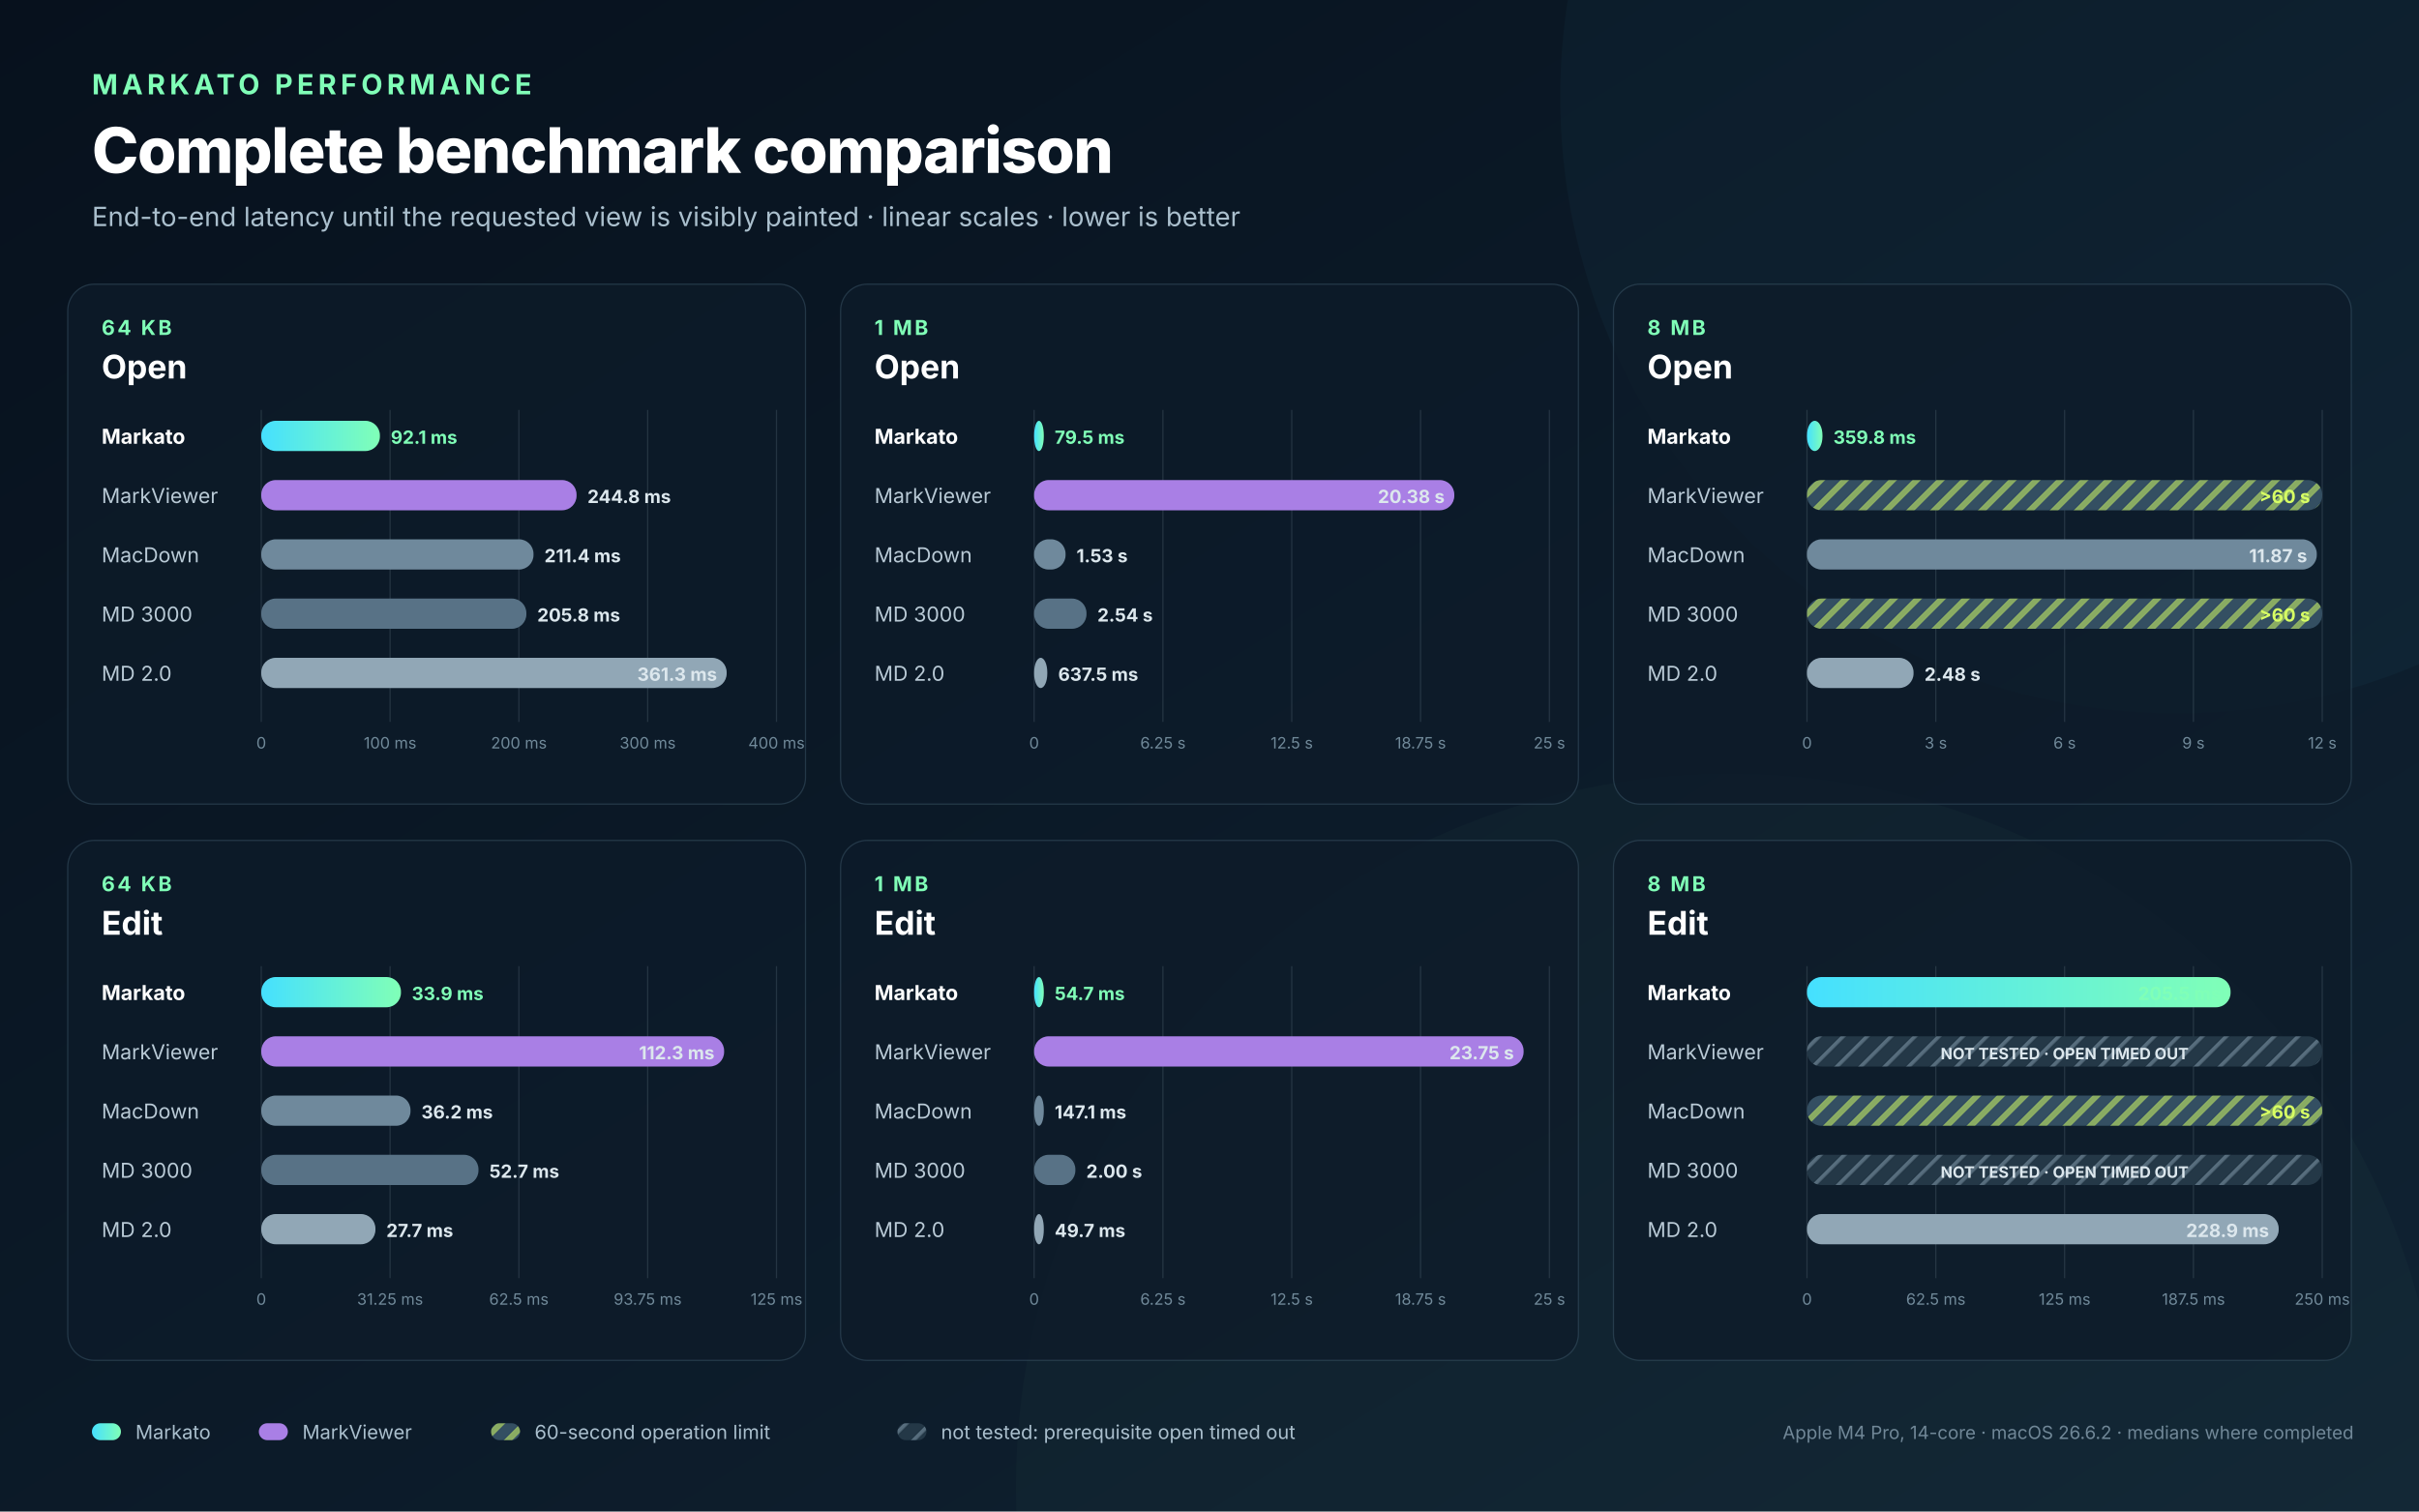
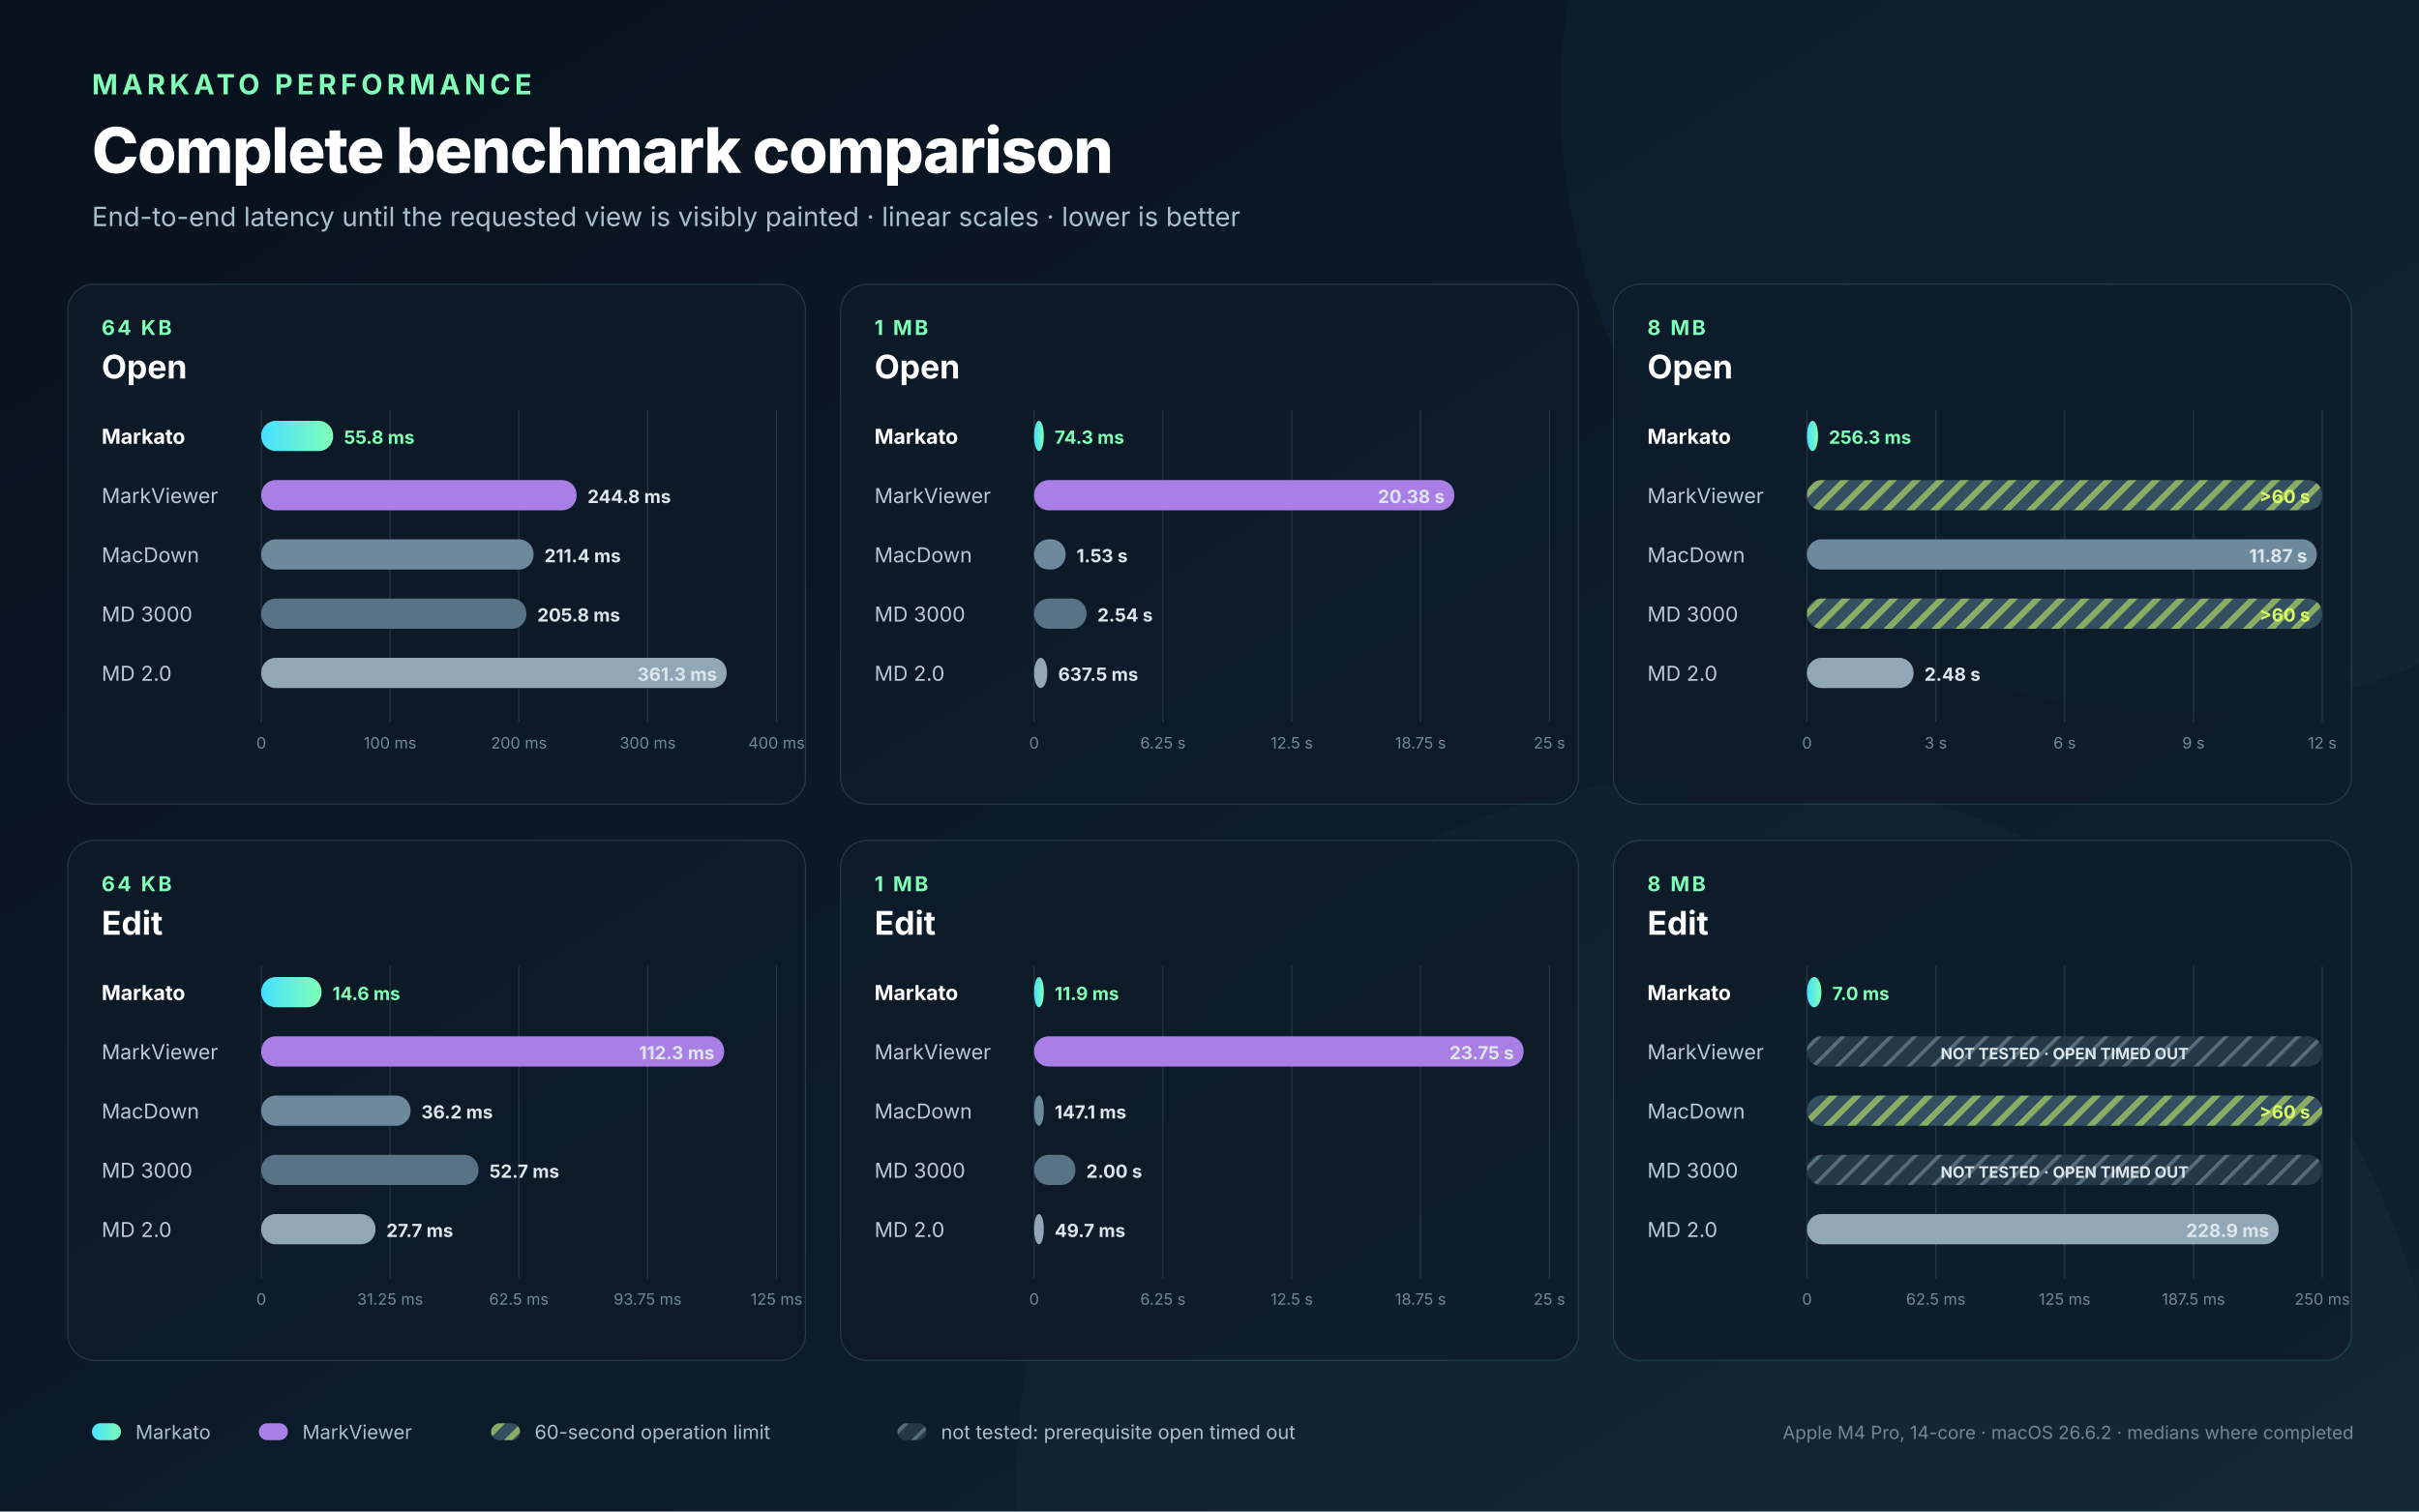
<svg xmlns="http://www.w3.org/2000/svg" width="2000" height="1250" viewBox="0 0 2000 1250" role="img" aria-labelledby="title desc">
  <defs>
    <linearGradient id="bg" x1="0" y1="0" x2="1" y2="1">
      <stop offset="0" stop-color="#07111d" />
      <stop offset="1" stop-color="#102333" />
    </linearGradient>
    <linearGradient id="markato" x1="0" y1="0" x2="1" y2="0">
      <stop offset="0" stop-color="#45e0ff" />
      <stop offset="1" stop-color="#80ffb7" />
    </linearGradient>
    <pattern id="timeout" width="14" height="14" patternUnits="userSpaceOnUse" patternTransform="rotate(45)">
      <rect width="14" height="14" fill="#344f62" />
      <rect width="5" height="14" fill="#d7ff64" fill-opacity=".52" />
    </pattern>
    <pattern id="untested" width="14" height="14" patternUnits="userSpaceOnUse" patternTransform="rotate(45)">
      <rect width="14" height="14" fill="#243847" />
      <rect width="3" height="14" fill="#7890a0" fill-opacity=".6" />
    </pattern>
    <style>
      .panel { fill:#0d1b2a; fill-opacity:.78; stroke:#466276; stroke-opacity:.42 }
      .heading { fill:#fff; font-size:27px; font-weight:730 } .subheading { fill:#80ffb7; font-size:17px; font-weight:700; letter-spacing:2px }
      .app { fill:#b9cad6; font-size:17px } .app-markato { fill:#fff; font-size:17px; font-weight:700 }
      .value { fill:#dce7ed; font-size:15px; font-weight:650 } .value-markato { fill:#80ffb7; font-size:15px; font-weight:740 }
      .value-timeout { fill:#d7ff64; font-size:15px; font-weight:720 } .value-untested { fill:#dce7ed; font-size:13px; font-weight:720 }
      .axis { stroke:#a8bdca; stroke-opacity:.16 } .tick { fill:#708999; font-size:13px }
    </style>
  </defs>
  <rect width="2000" height="1250" fill="url(#bg)" />
  <circle cx="1800" cy="80" r="510" fill="#45e0ff" fill-opacity=".035" />
  <circle cx="1430" cy="1230" r="590" fill="#80ffb7" fill-opacity=".025" />
  <g font-family="-apple-system, BlinkMacSystemFont, 'Segoe UI', sans-serif">
    <text x="76" y="78" fill="#80ffb7" font-size="23" font-weight="700" letter-spacing="3.5">MARKATO PERFORMANCE</text>
    <text x="76" y="143" fill="#fff" font-size="52" font-weight="760" letter-spacing="-1">Complete benchmark comparison</text>
    <text x="76" y="187" fill="#aabfcd" font-size="22">End-to-end latency until the requested view is visibly painted · linear scales · lower is better</text>
    <g transform="translate(56 235)">
      <rect class="panel" width="610" height="430" rx="22" />
      <text class="subheading" x="28" y="42">64 KB</text>
      <text class="heading" x="28" y="78">Open</text>
      <g transform="translate(28 104)">
        <g class="axis">
          <line x1="132.0" y1="0" x2="132.0" y2="258" />
          <line x1="238.5" y1="0" x2="238.5" y2="258" />
          <line x1="345.0" y1="0" x2="345.0" y2="258" />
          <line x1="451.5" y1="0" x2="451.5" y2="258" />
          <line x1="558.0" y1="0" x2="558.0" y2="258" />
        </g>
        <g class="tick" text-anchor="middle">
          <text x="132.0" y="280">0</text>
          <text x="238.5" y="280">100 ms</text>
          <text x="345.0" y="280">200 ms</text>
          <text x="451.5" y="280">300 ms</text>
          <text x="558.0" y="280">400 ms</text>
        </g>
        <text class="app-markato" x="0" y="28">Markato</text>
-         <rect x="132" y="9" width="98.1" height="25" rx="12" fill="url(#markato)" />
-         <text class="value-markato" x="239.1" y="28">92.1 ms</text>
+         <rect x="132" y="9" width="59.4" height="25" rx="12" fill="url(#markato)" />
+         <text class="value-markato" x="200.4" y="28">55.8 ms</text>
        <text class="app" x="0" y="77">MarkViewer</text>
        <rect x="132" y="58" width="260.7" height="25" rx="12" fill="#a97fe5" />
        <text class="value" x="401.7" y="77">244.8 ms</text>
        <text class="app" x="0" y="126">MacDown</text>
        <rect x="132" y="107" width="225.1" height="25" rx="12" fill="#6f899c" />
        <text class="value" x="366.1" y="126">211.4 ms</text>
        <text class="app" x="0" y="175">MD 3000</text>
        <rect x="132" y="156" width="219.2" height="25" rx="12" fill="#587286" />
        <text class="value" x="360.2" y="175">205.8 ms</text>
        <text class="app" x="0" y="224">MD 2.0</text>
        <rect x="132" y="205" width="384.8" height="25" rx="12" fill="#91a7b6" />
        <text class="value" x="508.8" y="224" text-anchor="end">361.3 ms</text>
      </g>
    </g>
    <g transform="translate(695 235)">
      <rect class="panel" width="610" height="430" rx="22" />
      <text class="subheading" x="28" y="42">1 MB</text>
      <text class="heading" x="28" y="78">Open</text>
      <g transform="translate(28 104)">
        <g class="axis">
          <line x1="132.0" y1="0" x2="132.0" y2="258" />
          <line x1="238.5" y1="0" x2="238.5" y2="258" />
          <line x1="345.0" y1="0" x2="345.0" y2="258" />
          <line x1="451.5" y1="0" x2="451.5" y2="258" />
          <line x1="558.0" y1="0" x2="558.0" y2="258" />
        </g>
        <g class="tick" text-anchor="middle">
          <text x="132.0" y="280">0</text>
          <text x="238.5" y="280">6.25 s</text>
          <text x="345.0" y="280">12.5 s</text>
          <text x="451.5" y="280">18.75 s</text>
          <text x="558.0" y="280">25 s</text>
        </g>
        <text class="app-markato" x="0" y="28">Markato</text>
        <rect x="132" y="9" width="8.0" height="25" rx="12" fill="url(#markato)" />
-         <text class="value-markato" x="149.0" y="28">79.5 ms</text>
+         <text class="value-markato" x="149.0" y="28">74.3 ms</text>
        <text class="app" x="0" y="77">MarkViewer</text>
        <rect x="132" y="58" width="347.4" height="25" rx="12" fill="#a97fe5" />
        <text class="value" x="471.4" y="77" text-anchor="end">20.38 s</text>
        <text class="app" x="0" y="126">MacDown</text>
        <rect x="132" y="107" width="26.0" height="25" rx="12" fill="#6f899c" />
        <text class="value" x="167.0" y="126">1.53 s</text>
        <text class="app" x="0" y="175">MD 3000</text>
        <rect x="132" y="156" width="43.3" height="25" rx="12" fill="#587286" />
        <text class="value" x="184.3" y="175">2.54 s</text>
        <text class="app" x="0" y="224">MD 2.0</text>
        <rect x="132" y="205" width="10.9" height="25" rx="12" fill="#91a7b6" />
        <text class="value" x="151.9" y="224">637.5 ms</text>
      </g>
    </g>
    <g transform="translate(1334 235)">
      <rect class="panel" width="610" height="430" rx="22" />
      <text class="subheading" x="28" y="42">8 MB</text>
      <text class="heading" x="28" y="78">Open</text>
      <g transform="translate(28 104)">
        <g class="axis">
          <line x1="132.0" y1="0" x2="132.0" y2="258" />
          <line x1="238.5" y1="0" x2="238.5" y2="258" />
          <line x1="345.0" y1="0" x2="345.0" y2="258" />
          <line x1="451.5" y1="0" x2="451.5" y2="258" />
          <line x1="558.0" y1="0" x2="558.0" y2="258" />
        </g>
        <g class="tick" text-anchor="middle">
          <text x="132.0" y="280">0</text>
          <text x="238.5" y="280">3 s</text>
          <text x="345.0" y="280">6 s</text>
          <text x="451.5" y="280">9 s</text>
          <text x="558.0" y="280">12 s</text>
        </g>
        <text class="app-markato" x="0" y="28">Markato</text>
-         <rect x="132" y="9" width="12.8" height="25" rx="12" fill="url(#markato)" />
-         <text class="value-markato" x="153.8" y="28">359.8 ms</text>
+         <rect x="132" y="9" width="9.1" height="25" rx="12" fill="url(#markato)" />
+         <text class="value-markato" x="150.1" y="28">256.3 ms</text>
        <text class="app" x="0" y="77">MarkViewer</text>
        <rect x="132" y="58" width="426" height="25" rx="12" fill="url(#timeout)" />
        <text class="value-timeout" x="548" y="77" text-anchor="end">&gt;60 s</text>
        <text class="app" x="0" y="126">MacDown</text>
        <rect x="132" y="107" width="421.5" height="25" rx="12" fill="#6f899c" />
        <text class="value" x="545.5" y="126" text-anchor="end">11.87 s</text>
        <text class="app" x="0" y="175">MD 3000</text>
        <rect x="132" y="156" width="426" height="25" rx="12" fill="url(#timeout)" />
        <text class="value-timeout" x="548" y="175" text-anchor="end">&gt;60 s</text>
        <text class="app" x="0" y="224">MD 2.0</text>
        <rect x="132" y="205" width="88.1" height="25" rx="12" fill="#91a7b6" />
        <text class="value" x="229.1" y="224">2.48 s</text>
      </g>
    </g>
    <g transform="translate(56 695)">
      <rect class="panel" width="610" height="430" rx="22" />
      <text class="subheading" x="28" y="42">64 KB</text>
      <text class="heading" x="28" y="78">Edit</text>
      <g transform="translate(28 104)">
        <g class="axis">
          <line x1="132.0" y1="0" x2="132.0" y2="258" />
          <line x1="238.5" y1="0" x2="238.5" y2="258" />
          <line x1="345.0" y1="0" x2="345.0" y2="258" />
          <line x1="451.5" y1="0" x2="451.5" y2="258" />
          <line x1="558.0" y1="0" x2="558.0" y2="258" />
        </g>
        <g class="tick" text-anchor="middle">
          <text x="132.0" y="280">0</text>
          <text x="238.5" y="280">31.25 ms</text>
          <text x="345.0" y="280">62.5 ms</text>
          <text x="451.5" y="280">93.75 ms</text>
          <text x="558.0" y="280">125 ms</text>
        </g>
        <text class="app-markato" x="0" y="28">Markato</text>
-         <rect x="132" y="9" width="115.5" height="25" rx="12" fill="url(#markato)" />
-         <text class="value-markato" x="256.5" y="28">33.9 ms</text>
+         <rect x="132" y="9" width="49.8" height="25" rx="12" fill="url(#markato)" />
+         <text class="value-markato" x="190.8" y="28">14.6 ms</text>
        <text class="app" x="0" y="77">MarkViewer</text>
        <rect x="132" y="58" width="382.7" height="25" rx="12" fill="#a97fe5" />
        <text class="value" x="506.7" y="77" text-anchor="end">112.3 ms</text>
        <text class="app" x="0" y="126">MacDown</text>
        <rect x="132" y="107" width="123.4" height="25" rx="12" fill="#6f899c" />
        <text class="value" x="264.4" y="126">36.2 ms</text>
        <text class="app" x="0" y="175">MD 3000</text>
        <rect x="132" y="156" width="179.6" height="25" rx="12" fill="#587286" />
        <text class="value" x="320.6" y="175">52.7 ms</text>
        <text class="app" x="0" y="224">MD 2.0</text>
        <rect x="132" y="205" width="94.4" height="25" rx="12" fill="#91a7b6" />
        <text class="value" x="235.4" y="224">27.7 ms</text>
      </g>
    </g>
    <g transform="translate(695 695)">
      <rect class="panel" width="610" height="430" rx="22" />
      <text class="subheading" x="28" y="42">1 MB</text>
      <text class="heading" x="28" y="78">Edit</text>
      <g transform="translate(28 104)">
        <g class="axis">
          <line x1="132.0" y1="0" x2="132.0" y2="258" />
          <line x1="238.5" y1="0" x2="238.5" y2="258" />
          <line x1="345.0" y1="0" x2="345.0" y2="258" />
          <line x1="451.5" y1="0" x2="451.5" y2="258" />
          <line x1="558.0" y1="0" x2="558.0" y2="258" />
        </g>
        <g class="tick" text-anchor="middle">
          <text x="132.0" y="280">0</text>
          <text x="238.5" y="280">6.25 s</text>
          <text x="345.0" y="280">12.5 s</text>
          <text x="451.5" y="280">18.75 s</text>
          <text x="558.0" y="280">25 s</text>
        </g>
        <text class="app-markato" x="0" y="28">Markato</text>
        <rect x="132" y="9" width="8.0" height="25" rx="12" fill="url(#markato)" />
-         <text class="value-markato" x="149.0" y="28">54.7 ms</text>
+         <text class="value-markato" x="149.0" y="28">11.9 ms</text>
        <text class="app" x="0" y="77">MarkViewer</text>
        <rect x="132" y="58" width="404.7" height="25" rx="12" fill="#a97fe5" />
        <text class="value" x="528.7" y="77" text-anchor="end">23.75 s</text>
        <text class="app" x="0" y="126">MacDown</text>
        <rect x="132" y="107" width="8.0" height="25" rx="12" fill="#6f899c" />
        <text class="value" x="149.0" y="126">147.1 ms</text>
        <text class="app" x="0" y="175">MD 3000</text>
        <rect x="132" y="156" width="34.1" height="25" rx="12" fill="#587286" />
        <text class="value" x="175.1" y="175">2.00 s</text>
        <text class="app" x="0" y="224">MD 2.0</text>
        <rect x="132" y="205" width="8.0" height="25" rx="12" fill="#91a7b6" />
        <text class="value" x="149.0" y="224">49.7 ms</text>
      </g>
    </g>
    <g transform="translate(1334 695)">
      <rect class="panel" width="610" height="430" rx="22" />
      <text class="subheading" x="28" y="42">8 MB</text>
      <text class="heading" x="28" y="78">Edit</text>
      <g transform="translate(28 104)">
        <g class="axis">
          <line x1="132.0" y1="0" x2="132.0" y2="258" />
          <line x1="238.5" y1="0" x2="238.5" y2="258" />
          <line x1="345.0" y1="0" x2="345.0" y2="258" />
          <line x1="451.5" y1="0" x2="451.5" y2="258" />
          <line x1="558.0" y1="0" x2="558.0" y2="258" />
        </g>
        <g class="tick" text-anchor="middle">
          <text x="132.0" y="280">0</text>
          <text x="238.5" y="280">62.5 ms</text>
          <text x="345.0" y="280">125 ms</text>
          <text x="451.5" y="280">187.5 ms</text>
          <text x="558.0" y="280">250 ms</text>
        </g>
        <text class="app-markato" x="0" y="28">Markato</text>
-         <rect x="132" y="9" width="350.2" height="25" rx="12" fill="url(#markato)" />
-         <text class="value-markato" x="474.2" y="28" text-anchor="end">205.5 ms</text>
+         <rect x="132" y="9" width="11.9" height="25" rx="12" fill="url(#markato)" />
+         <text class="value-markato" x="152.9" y="28">7.0 ms</text>
        <text class="app" x="0" y="77">MarkViewer</text>
        <rect x="132" y="58" width="426" height="25" rx="12" fill="url(#untested)" />
        <text class="value-untested" x="345.0" y="77" text-anchor="middle">NOT TESTED · OPEN TIMED OUT</text>
        <text class="app" x="0" y="126">MacDown</text>
        <rect x="132" y="107" width="426" height="25" rx="12" fill="url(#timeout)" />
        <text class="value-timeout" x="548" y="126" text-anchor="end">&gt;60 s</text>
        <text class="app" x="0" y="175">MD 3000</text>
        <rect x="132" y="156" width="426" height="25" rx="12" fill="url(#untested)" />
        <text class="value-untested" x="345.0" y="175" text-anchor="middle">NOT TESTED · OPEN TIMED OUT</text>
        <text class="app" x="0" y="224">MD 2.0</text>
        <rect x="132" y="205" width="390.0" height="25" rx="12" fill="#91a7b6" />
        <text class="value" x="514.0" y="224" text-anchor="end">228.9 ms</text>
      </g>
    </g>
    <g transform="translate(76 1195)">
      <rect x="0" y="-18" width="24" height="14" rx="7" fill="url(#markato)" />
      <text x="36" y="-5" fill="#aabfcd" font-size="16">Markato</text>
      <rect x="138" y="-18" width="24" height="14" rx="7" fill="#a97fe5" />
      <text x="174" y="-5" fill="#aabfcd" font-size="16">MarkViewer</text>
      <rect x="330" y="-18" width="24" height="14" rx="7" fill="url(#timeout)" />
      <text x="366" y="-5" fill="#aabfcd" font-size="16">60-second operation limit</text>
      <rect x="666" y="-18" width="24" height="14" rx="7" fill="url(#untested)" />
      <text x="702" y="-5" fill="#aabfcd" font-size="16">not tested: prerequisite open timed out</text>
      <text x="1870" y="-5" fill="#708797" font-size="15" text-anchor="end">Apple M4 Pro, 14-core · macOS 26.6.2 · medians where completed</text>
    </g>
  </g>
</svg>
